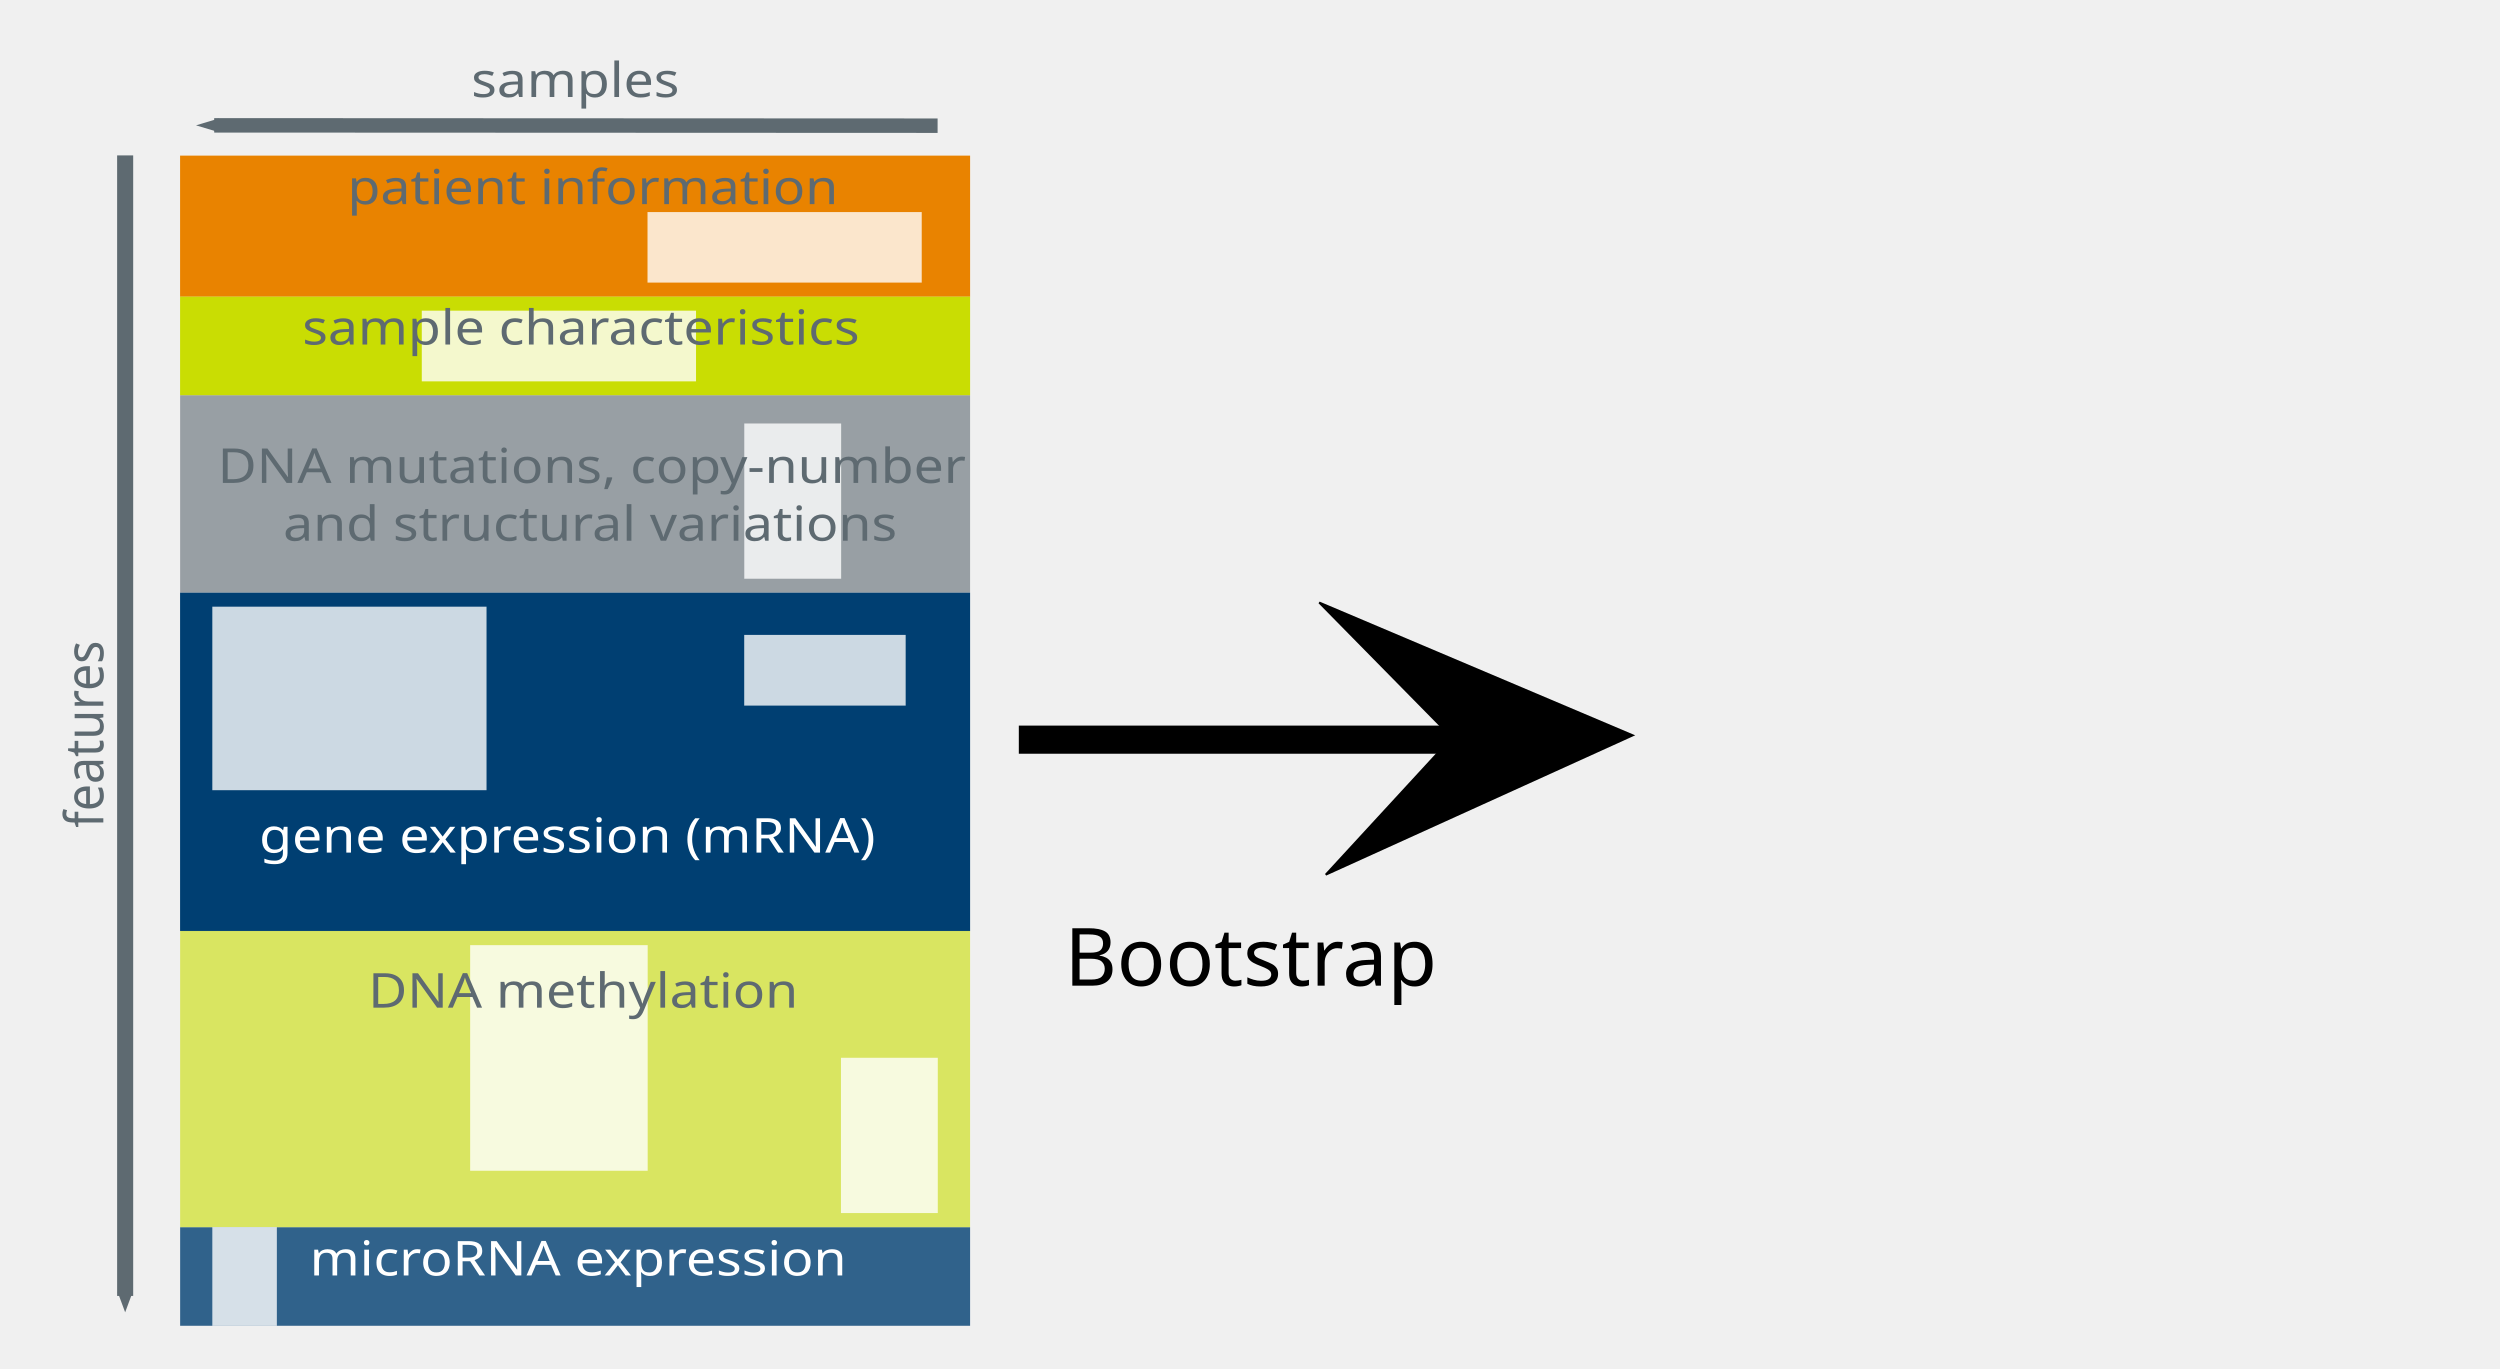
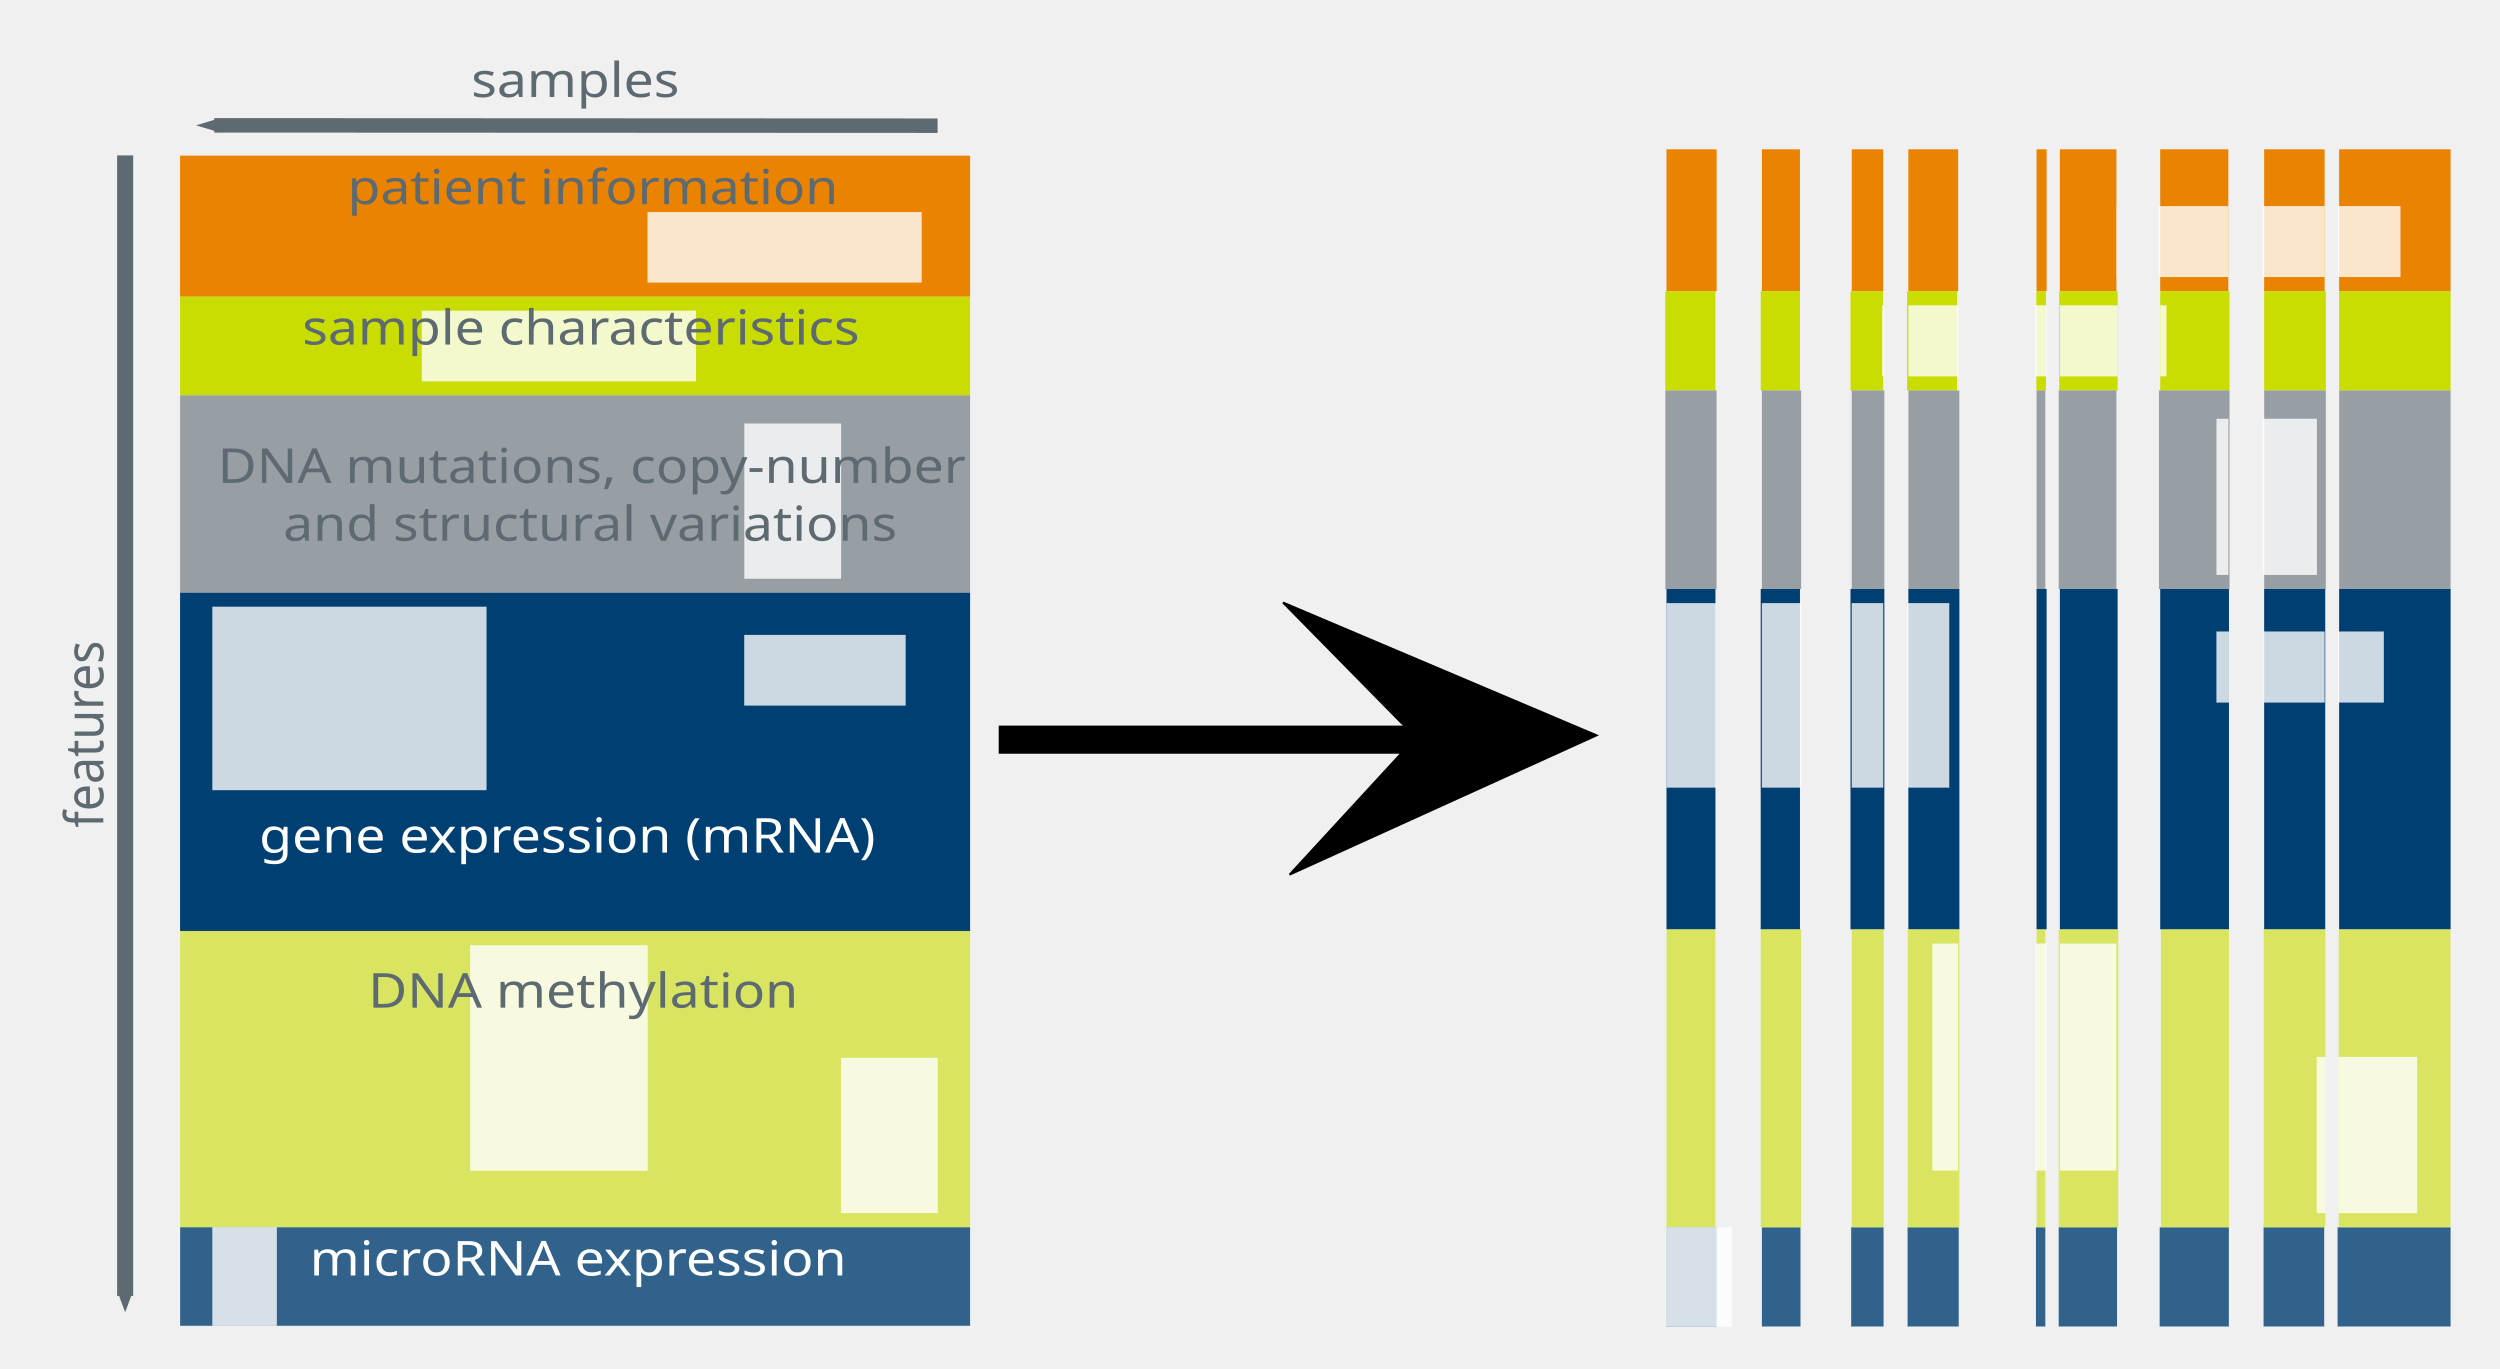
<svg xmlns="http://www.w3.org/2000/svg" width="1243.254" height="680.365" id="svg15195" version="1.1">
-   <defs id="defs15197">
-     <clipPath clipPathUnits="userSpaceOnUse" id="clipPath13931">
-       <g id="g13933" transform="matrix(0,-59.25754,51.19793,0,10151.516,43932.668)">
-         <rect transform="matrix(0,1,-1,0,0,0)" style="fill:#ac9d93;fill-opacity:1;stroke-width:4;stroke-miterlimit:4;stroke-dasharray:none" id="rect13935" width="11.248" height="292.894" x="105.606" y="-717.522" />
-         <rect transform="matrix(0,1,-1,0,0,0)" style="fill:#ac9d93;fill-opacity:1;stroke-width:4;stroke-miterlimit:4;stroke-dasharray:none" id="rect13937" width="5.955" height="292.894" x="147.31" y="-718.164" />
-         <rect transform="matrix(0,1,-1,0,0,0)" style="fill:#ac9d93;fill-opacity:1;stroke-width:4;stroke-miterlimit:4;stroke-dasharray:none" id="rect13939" width="19.188" height="292.894" x="165.956" y="-718.164" />
-         <rect transform="matrix(0,1,-1,0,0,0)" style="fill:#ac9d93;fill-opacity:1;stroke-width:4;stroke-miterlimit:4;stroke-dasharray:none" id="rect13941" width="12.572" height="292.894" x="126.621" y="-718.164" />
-         <rect transform="matrix(0,1,-1,0,0,0)" style="fill:#ac9d93;fill-opacity:1;stroke-width:4;stroke-miterlimit:4;stroke-dasharray:none" id="rect13943" width="10.587" height="292.894" x="205.31" y="-718.164" />
-         <rect transform="matrix(0,1,-1,0,0,0)" style="fill:#ac9d93;fill-opacity:1;stroke-width:4;stroke-miterlimit:4;stroke-dasharray:none" id="rect13945" width="8.602" height="292.894" x="233.139" y="-718.164" />
-         <rect transform="matrix(0,1,-1,0,0,0)" style="fill:#ac9d93;fill-opacity:1;stroke-width:4;stroke-miterlimit:4;stroke-dasharray:none" id="rect13947" width="3.308" height="292.894" x="257.077" y="-718.164" />
-         <rect transform="matrix(0,1,-1,0,0,0)" style="fill:#ac9d93;fill-opacity:1;stroke-width:4;stroke-miterlimit:4;stroke-dasharray:none" id="rect13949" width="15.88" height="292.894" x="274.073" y="-718.826" />
-         <rect transform="matrix(0,1,-1,0,0,0)" style="fill:#ac9d93;fill-opacity:1;stroke-width:4;stroke-miterlimit:4;stroke-dasharray:none" id="rect13951" width="3.308" height="292.894" x="187.642" y="-718.164" />
-         <rect transform="matrix(0,1,-1,0,0,0)" style="fill:#ac9d93;fill-opacity:1;stroke-width:4;stroke-miterlimit:4;stroke-dasharray:none" id="rect13953" width="250.108" height="25.05" x="40.432" y="-743.214" />
-         <rect transform="matrix(0,1,-1,0,0,0)" style="fill:#ac9d93;fill-opacity:1;stroke-width:4;stroke-miterlimit:4;stroke-dasharray:none" id="rect13955" width="11.248" height="292.894" x="81.884" y="-717.591" />
-       </g>
-     </clipPath>
-   </defs>
+   <defs id="defs15197" />
  <g id="layer1" transform="translate(470.9353,-118.314)">
-     <g style="fill-rule:evenodd" id="g11379" transform="matrix(0.03906408,0,0,0.03412258,-225.3215,142.9756)" clip-path="url(#clipPath13931)">
-       <path id="path10295" d="m 24910,1471 0,2069 -10427,0 0,-2069 10427,0 z m 0,0 0,0 z m -10427,2069 0,0 z" style="fill:#e98300;stroke:none;visibility:visible" />
-       <rect id="rect10299" height="2071" width="10429" y="1471" x="14482" style="fill:none;stroke:none;visibility:visible" />
-       <path id="path10308" d="m 24910,3539 0,1447 -10427,0 0,-1447 10427,0 z m 0,0 0,0 z m -10427,1447 0,0 z" style="fill:#c9dd03;stroke:none;visibility:visible" />
-       <rect id="rect10312" height="1448" width="10429" y="3539" x="14483" style="fill:none;stroke:none;visibility:visible" />
-       <path id="path10321" d="m 24910,4985 0,2895 -10427,0 0,-2895 10427,0 z m 0,0 0,0 z m -10427,2895 0,0 z" style="fill:#5e6a71;fill-opacity:0.6;stroke:#ffffff;stroke-opacity:0.6;visibility:visible" />
-       <rect id="rect10327" height="2897" width="10429" y="4985" x="14482" style="fill:none;stroke:none;visibility:visible" />
-       <path id="path10336" d="m 24910,7879 0,4961 -10427,0 0,-4961 10427,0 z m 0,0 0,0 z m -10427,4961 0,0 z" style="fill:#003f72;stroke:none;visibility:visible" />
-       <rect id="rect10340" height="4962" width="10428" y="7879" x="14483" style="fill:none;stroke:none;visibility:visible" />
-       <path id="path10349" d="m 24910,17181 0,1447 -10427,0 0,-1447 10427,0 z m 0,0 0,0 z m -10427,1447 0,0 z" style="fill:#003f72;fill-opacity:0.8;stroke:#ffffff;stroke-opacity:0.8;visibility:visible" />
-       <rect id="rect10355" height="1449" width="10428" y="17181" x="14483" style="fill:none;stroke:none;visibility:visible" />
-       <path id="path10364" d="m 24910,12839 0,4343 -10427,0 0,-4343 10427,0 z m 0,0 0,0 z m -10427,4343 0,0 z" style="fill:#c9dd03;fill-opacity:0.6;stroke:#ffffff;stroke-opacity:0.6;visibility:visible" />
-       <rect id="rect10370" height="4344" width="10428" y="12839" x="14483" style="fill:none;stroke:none;visibility:visible" />
-       <path id="path10379" d="m 13758,1468 0,16722" style="fill:none;stroke:#5e6a71;stroke-width:212;stroke-linejoin:round;visibility:visible" />
-       <path id="path10383" d="m 13758,18430 100,-300 -200,0 100,300 z" style="fill:#5e6a71;stroke:none;visibility:visible" />
-       <rect id="rect10390" height="15710" width="1103" y="2191" x="12637" style="fill:none;stroke:none;visibility:visible" />
-       <text y="2145" x="-24777" transform="matrix(0,-1,1,0,0,0)" id="text10396" style="font-size:706px;font-weight:400;fill:#5e6a71;stroke:none;visibility:visible;font-family:Arial embedded">
-         <tspan x="-11325 -11130 -10737 -10343 -10148 -9754 -9517 -9124" y="13470" id="tspan10398">features</tspan>
-       </text>
-       <path id="path10405" d="m 14933,1027 9548,5" style="fill:none;stroke:#5e6a71;stroke-width:212;stroke-linejoin:round;visibility:visible" />
-       <path id="path10409" d="m 14693,1027 300,100 0,-200 -300,100 z" style="fill:#5e6a71;stroke:none;visibility:visible" />
-       <rect id="rect10416" height="1103" width="9150" y="-221" x="15070" style="fill:none;stroke:none;visibility:visible" />
-       <text x="18" id="text10422" style="font-size:706px;font-weight:400;fill:#5e6a71;stroke:none;visibility:visible;font-family:Arial embedded">
-         <tspan x="18326 18682 19075 19664 20057 20214 20608" y="612" id="tspan10424">samples</tspan>
-       </text>
-       <path id="path10431" d="m 24271,2299 0,1033 -3618,0 0,-1033 3618,0 z m 0,0 0,0 z m -3618,1033 0,0 z" style="fill:#ffffff;fill-opacity:0.8;stroke:#ffffff;stroke-opacity:0.8;visibility:visible" />
-       <rect id="rect10437" height="1034" width="3619" y="2299" x="20653" style="fill:none;stroke:none;visibility:visible" />
-       <rect id="rect10439" height="3618" width="1033" y="2299" x="24271" style="fill:none;stroke:none;visibility:visible" />
-       <path id="path10446" d="m 21292,3745 0,1035 -3618,0 0,-1035 3618,0 z m 0,0 0,0 z m -3618,1035 0,0 z" style="fill:#ffffff;fill-opacity:0.8;stroke:#ffffff;stroke-opacity:0.8;visibility:visible" />
-       <rect id="rect10452" height="1036" width="3619" y="3745" x="17674" style="fill:none;stroke:none;visibility:visible" />
-       <rect id="rect10454" height="3618" width="1035" y="3745" x="21292" style="fill:none;stroke:none;visibility:visible" />
-       <path id="path10461" d="m 23207,5399 0,2275 -1277,0 0,-2275 1277,0 z m 0,0 0,0 z m -1277,2275 0,0 z" style="fill:#ffffff;fill-opacity:0.8;stroke:#ffffff;stroke-opacity:0.8;visibility:visible" />
-       <rect id="rect10467" height="2277" width="1279" y="5398" x="21929" style="fill:none;stroke:none;visibility:visible" />
-       <rect id="rect10469" height="1277" width="2275" y="5399" x="23207" style="fill:none;stroke:none;visibility:visible" />
-       <path id="path10476" d="m 18527,8085 0,2689 -3618,0 0,-2689 3618,0 z m 0,0 0,0 z m -3618,2689 0,0 z" style="fill:#ffffff;fill-opacity:0.8;stroke:#ffffff;stroke-opacity:0.8;visibility:visible" />
-       <rect id="rect10482" height="2691" width="3620" y="8084" x="14908" style="fill:none;stroke:none;visibility:visible" />
-       <rect id="rect10484" height="3618" width="2689" y="8085" x="18527" style="fill:none;stroke:none;visibility:visible" />
-       <path id="path10491" d="m 20654,13047 0,3307 -2342,0 0,-3307 2342,0 z m 0,0 0,0 z m -2342,3307 0,0 z" style="fill:#ffffff;fill-opacity:0.8;stroke:#ffffff;stroke-opacity:0.8;visibility:visible" />
-       <rect id="rect10497" height="3308" width="2344" y="13047" x="18311" style="fill:none;stroke:none;visibility:visible" />
-       <rect id="rect10499" height="2342" width="3307" y="13047" x="20654" style="fill:none;stroke:none;visibility:visible" />
-       <path id="path10506" d="m 15760,17181 0,1447 -851,0 0,-1447 851,0 z m 0,0 0,0 z m -851,1447 0,0 z" style="fill:#ffffff;fill-opacity:0.8;stroke:#ffffff;stroke-opacity:0.8;visibility:visible" />
-       <rect id="rect10512" height="1448" width="852" y="17181" x="14909" style="fill:none;stroke:none;visibility:visible" />
-       <rect id="rect10514" height="851" width="1447" y="17181" x="15760" style="fill:none;stroke:none;visibility:visible" />
-       <rect id="rect10521" height="1103" width="10427" y="1349" x="14484" style="fill:none;stroke:none;visibility:visible" />
-       <text x="18" id="text10527" style="font-size:706px;font-weight:400;fill:#5e6a71;stroke:none;visibility:visible;font-family:Arial embedded">
-         <tspan x="16693 17087 17480 17675 17832 18225 18619 18814 19203 19360 19754 19948 20342 20579 21168 21561 21756 21913 22306" y="2182" id="tspan10529">patient information</tspan>
-       </text>
-       <rect id="rect10536" height="1103" width="10427" y="3408" x="14484" style="fill:none;stroke:none;visibility:visible" />
-       <text x="18" id="text10542" style="font-size:706px;font-weight:400;fill:#5e6a71;stroke:none;visibility:visible;font-family:Arial embedded">
-         <tspan x="16096 16452 16845 17434 17827 17984 18378 18767 19123 19517 19910 20147 20541 20897 21091 21485 21722 21879 22234 22429 22586 22941" y="4241" id="tspan10544">sample characteristics</tspan>
-       </text>
-       <rect id="rect10551" height="1103" width="10427" y="17057" x="14484" style="fill:none;stroke:none;visibility:visible" />
-       <text x="18" id="text10557" style="font-size:706px;font-weight:400;fill:#ffffff;stroke:none;visibility:visible;font-family:Arial embedded">
-         <tspan x="16194 16782 16939 17295 17532 17925 18438 18950 19382 19771 20165 20520 20914 21151 21545 21901 22256 22413 22806" y="17890" id="tspan10559">microRNA expression</tspan>
-       </text>
-       <rect id="rect10566" height="1103" width="10427" y="10857" x="14484" style="fill:none;stroke:none;visibility:visible" />
-       <text x="18" id="text10572" style="font-size:706px;font-weight:400;fill:#ffffff;stroke:none;visibility:visible;font-family:Arial embedded">
-         <tspan x="15527 15921 16314 16708 17102 17491 17885 18241 18634 18871 19265 19621 19976 20133 20527 20920 21310 21547 22135 22647 23160 23630" y="11690" id="tspan10574">gene expression (mRNA)</tspan>
-       </text>
-       <rect id="rect10581" height="1103" width="10427" y="13130" x="14484" style="fill:none;stroke:none;visibility:visible" />
-       <text x="18" id="text10587" style="font-size:706px;font-weight:400;fill:#5e6a71;stroke:none;visibility:visible;font-family:Arial embedded">
-         <tspan x="16966 17478 17990 18422 18812 19400 19794 19989 20382 20738 20895 21288 21483 21640 22033" y="13963" id="tspan10589">DNA methylation</tspan>
-       </text>
-       <rect id="rect10596" height="1950" width="10427" y="5437" x="14484" style="fill:none;stroke:none;visibility:visible" />
-       <text x="18" id="text10602" style="font-size:706px;font-weight:400;fill:#5e6a71;stroke:none;visibility:visible;font-family:Arial embedded">
-         <tspan x="14979 15491 16003 16435 16630 17218 17612 17807 18201 18395 18552 18946 19339 19695 19890 20084 20440 20834 21227 21583 21820 22214 22607 23196 23590 23983 24220" y="6270" id="tspan10604">DNA mutations, copy-number</tspan>
-       </text>
-       <text x="18" id="text10606" style="font-size:706px;font-weight:400;fill:#5e6a71;stroke:none;visibility:visible;font-family:Arial embedded">
-         <tspan x="15843 16237 16630 17024 17414 17769 17964 18201 18595 18950 19145 19539 19776 20169 20326 20521 20876 21270 21507 21664 22058 22252 22409 22803 23196" y="7117" id="tspan10608">and structural variations</tspan>
-       </text>
-       <path id="path10615" d="m 24483,14699 0,2275 -1277,0 0,-2275 1277,0 z m 0,0 0,0 z m -1277,2275 0,0 z" style="fill:#ffffff;fill-opacity:0.8;stroke:#ffffff;stroke-opacity:0.8;visibility:visible" />
-       <rect id="rect10621" height="2276" width="1278" y="14699" x="23206" style="fill:none;stroke:none;visibility:visible" />
-       <path id="path10630" d="m 24059,8499 0,1035 -2130,0 0,-1035 2130,0 z m 0,0 0,0 z m -2130,1035 0,0 z" style="fill:#ffffff;fill-opacity:0.8;stroke:#ffffff;stroke-opacity:0.8;visibility:visible" />
-       <rect id="rect10636" height="1037" width="2131" y="8499" x="21929" style="fill:none;stroke:none;visibility:visible" />
-       <rect id="rect10638" height="2130" width="1035" y="8499" x="24059" style="fill:none;stroke:none;visibility:visible" />
-     </g>
+     <path style="fill:#e98300;fill-rule:evenodd;stroke:none;visibility:visible" d="M 828.75 74.25 L 828.75 144.844 L 853.688 144.844 L 853.688 74.25 L 828.75 74.25 z M 876.188 74.25 L 876.188 144.844 L 895.125 144.844 L 895.125 74.25 L 876.188 74.25 z M 920.875 74.25 L 920.875 144.844 L 936.5 144.844 L 936.5 74.25 L 920.875 74.25 z M 949.031 74.25 L 949.031 144.844 L 973.781 144.844 L 973.781 74.25 L 949.031 74.25 z M 1012.781 74.25 L 1012.781 144.844 L 1017.781 144.844 L 1017.781 74.25 L 1012.781 74.25 z M 1024.375 74.25 L 1024.375 144.844 L 1052.5 144.844 L 1052.5 74.25 L 1024.375 74.25 z M 1074.281 74.25 L 1074.281 144.844 L 1108.156 144.844 L 1108.156 74.25 L 1074.281 74.25 z M 1125.969 74.25 L 1125.969 144.844 L 1156.031 144.844 L 1156.031 74.25 L 1125.969 74.25 z M 1163.25 74.25 L 1163.25 144.844 L 1218.688 144.844 L 1218.688 74.25 L 1163.25 74.25 z " transform="translate(-470.9353,118.314)" id="path10295" />
+     <rect style="fill:none;stroke:none;visibility:visible" x="340.405" y="192.56" width="407.399" height="70.668" id="rect10299" />
+     <path style="fill:#c9dd03;fill-rule:evenodd;stroke:none;visibility:visible" d="M 828.156 144.812 L 828.156 194.188 L 853.094 194.188 L 853.094 144.812 L 828.156 144.812 z M 875.594 144.812 L 875.594 194.188 L 895.125 194.188 L 895.125 144.812 L 875.594 144.812 z M 920.25 144.812 L 920.25 194.188 L 936.5 194.188 L 936.5 144.812 L 920.25 144.812 z M 948.406 144.812 L 948.406 194.188 L 973.25 194.188 L 973.25 144.812 L 948.406 144.812 z M 1012.688 144.812 L 1012.688 194.188 L 1017.469 194.188 L 1017.469 144.812 L 1012.688 144.812 z M 1024.062 144.812 L 1024.062 194.188 L 1053.094 194.188 L 1053.094 144.812 L 1024.062 144.812 z M 1074.281 144.812 L 1074.281 194.188 L 1108.75 194.188 L 1108.75 144.812 L 1074.281 144.812 z M 1125.969 144.812 L 1125.969 194.188 L 1156.656 194.188 L 1156.656 144.812 L 1125.969 144.812 z M 1163.25 144.812 L 1163.25 194.188 L 1218.688 194.188 L 1218.688 144.812 L 1163.25 144.812 z " transform="translate(-470.9353,118.314)" id="path10308" />
+     <rect style="fill:none;stroke:none;visibility:visible" x="340.444" y="263.126" width="407.399" height="49.409" id="rect10312" />
+     <path style="fill:#5e6a71;fill-opacity:0.6;fill-rule:evenodd;stroke:#ffffff;stroke-width:0.037;stroke-opacity:0.6;visibility:visible" d="M 828.156 194.156 L 828.156 292.938 L 853.688 292.938 L 853.688 194.156 L 828.156 194.156 z M 876.188 194.156 L 876.188 292.938 L 895.719 292.938 L 895.719 194.156 L 876.188 194.156 z M 920.875 194.156 L 920.875 292.938 L 937.094 292.938 L 937.094 194.156 L 920.875 194.156 z M 949.031 194.156 L 949.031 292.938 L 974.406 292.938 L 974.406 194.156 L 949.031 194.156 z M 1012.781 194.156 L 1012.781 292.938 L 1017.156 292.938 L 1017.156 194.156 L 1012.781 194.156 z M 1023.781 194.156 L 1023.781 292.938 L 1052.5 292.938 L 1052.5 194.156 L 1023.781 194.156 z M 1073.656 194.156 L 1073.656 292.938 L 1108.75 292.938 L 1108.75 194.156 L 1073.656 194.156 z M 1125.969 194.156 L 1125.969 292.938 L 1156.656 292.938 L 1156.656 194.156 L 1125.969 194.156 z M 1163.25 194.156 L 1163.25 292.938 L 1218.688 292.938 L 1218.688 194.156 L 1163.25 194.156 z " transform="translate(-470.9353,118.314)" id="path10321" />
+     <rect style="fill:none;stroke:none;visibility:visible" x="340.405" y="312.467" width="407.399" height="98.853" id="rect10327" />
+     <path style="fill:#003f72;fill-rule:evenodd;stroke:none;visibility:visible" d="M 828.75 292.906 L 828.75 462.188 L 853.094 462.188 L 853.094 292.906 L 828.75 292.906 z M 875.594 292.906 L 875.594 462.188 L 895.125 462.188 L 895.125 292.906 L 875.594 292.906 z M 920.25 292.906 L 920.25 462.188 L 937.094 462.188 L 937.094 292.906 L 920.25 292.906 z M 949.031 292.906 L 949.031 462.188 L 974.406 462.188 L 974.406 292.906 L 949.031 292.906 z M 1012.781 292.906 L 1012.781 462.188 L 1017.781 462.188 L 1017.781 292.906 L 1012.781 292.906 z M 1024.375 292.906 L 1024.375 462.188 L 1053.094 462.188 L 1053.094 292.906 L 1024.375 292.906 z M 1074.281 292.906 L 1074.281 462.188 L 1108.469 462.188 L 1108.469 292.906 L 1074.281 292.906 z M 1125.969 292.906 L 1125.969 462.188 L 1156.344 462.188 L 1156.344 292.906 L 1125.969 292.906 z M 1163.25 292.906 L 1163.25 462.188 L 1218.688 462.188 L 1218.688 292.906 L 1163.25 292.906 z " transform="translate(-470.9353,118.314)" id="path10336" />
+     <rect style="fill:none;stroke:none;visibility:visible" x="340.444" y="411.218" width="407.36" height="169.316" id="rect10340" />
+     <path style="fill:#003f72;fill-opacity:0.8;fill-rule:evenodd;stroke:#ffffff;stroke-width:0.037;stroke-opacity:0.8;visibility:visible" d="M 828.438 610.312 L 828.438 659.688 L 853.688 659.688 L 853.688 610.312 L 828.438 610.312 z M 876.188 610.312 L 876.188 659.688 L 895.406 659.688 L 895.406 610.312 L 876.188 610.312 z M 920.562 610.312 L 920.562 659.688 L 936.719 659.688 L 936.719 610.312 L 920.562 610.312 z M 948.625 610.312 L 948.625 659.688 L 974.094 659.688 L 974.094 610.312 L 948.625 610.312 z M 1012.469 610.312 L 1012.469 659.688 L 1017.156 659.688 L 1017.156 610.312 L 1012.469 610.312 z M 1023.781 610.312 L 1023.781 659.688 L 1052.812 659.688 L 1052.812 610.312 L 1023.781 610.312 z M 1074 610.312 L 1074 659.688 L 1108.438 659.688 L 1108.438 610.312 L 1074 610.312 z M 1125.656 610.312 L 1125.656 659.688 L 1155.844 659.688 L 1155.844 610.312 L 1125.656 610.312 z M 1162.469 610.312 L 1162.469 659.688 L 1218.688 659.688 L 1218.688 610.312 L 1162.469 610.312 z " transform="translate(-470.9353,118.314)" id="path10349" />
+     <rect style="fill:none;stroke:none;visibility:visible" x="340.444" y="728.626" width="407.36" height="49.444" id="rect10355" />
+     <path style="fill:#c9dd03;fill-opacity:0.6;fill-rule:evenodd;stroke:#ffffff;stroke-width:0.037;stroke-opacity:0.6;visibility:visible" d="M 828.75 462.156 L 828.75 610.344 L 853.094 610.344 L 853.094 462.156 L 828.75 462.156 z M 875.594 462.156 L 875.594 610.344 L 895.719 610.344 L 895.719 462.156 L 875.594 462.156 z M 920.875 462.156 L 920.875 610.344 L 936.781 610.344 L 936.781 462.156 L 920.875 462.156 z M 948.719 462.156 L 948.719 610.344 L 974.406 610.344 L 974.406 462.156 L 948.719 462.156 z M 1012.781 462.156 L 1012.781 610.344 L 1017.156 610.344 L 1017.156 462.156 L 1012.781 462.156 z M 1023.781 462.156 L 1023.781 610.344 L 1053.438 610.344 L 1053.438 462.156 L 1023.781 462.156 z M 1074.625 462.156 L 1074.625 610.344 L 1108.469 610.344 L 1108.469 462.156 L 1074.625 462.156 z M 1125.688 462.156 L 1125.688 610.344 L 1156.438 610.344 L 1156.438 462.156 L 1125.688 462.156 z M 1163.062 462.156 L 1163.062 610.344 L 1218.688 610.344 L 1218.688 462.156 L 1163.062 462.156 z " transform="translate(-470.9353,118.314)" id="path10364" />
+     <rect style="fill:none;stroke:none;visibility:visible" x="340.444" y="580.466" width="407.36" height="148.228" id="rect10370" />
+     <rect style="fill:none;stroke:none;visibility:visible" x="268.331" y="217.128" width="43.088" height="536.066" id="rect10390" />
+     <path style="fill:#ffffff;fill-opacity:0.8;fill-rule:evenodd;stroke:#ffffff;stroke-width:0.037;stroke-opacity:0.8;visibility:visible" d="M 1052.406 102.5 L 1052.406 137.75 L 1052.5 137.75 L 1052.5 102.5 L 1052.406 102.5 z M 1073.656 102.5 L 1073.656 137.75 L 1108.156 137.75 L 1108.156 102.5 L 1073.656 102.5 z M 1125.344 102.5 L 1125.344 137.75 L 1156.031 137.75 L 1156.031 102.5 L 1125.344 102.5 z M 1162.656 102.5 L 1162.656 137.75 L 1193.75 137.75 L 1193.75 102.5 L 1162.656 102.5 z " transform="translate(-470.9353,118.314)" id="path10431" />
+     <rect style="fill:none;stroke:none;visibility:visible" x="581.469" y="220.814" width="141.373" height="35.283" id="rect10437" />
+     <rect style="fill:none;stroke:none;visibility:visible" x="722.803" y="220.814" width="40.353" height="123.456" id="rect10439" />
+     <path style="fill:#ffffff;fill-opacity:0.8;fill-rule:evenodd;stroke:#ffffff;stroke-width:0.037;stroke-opacity:0.8;visibility:visible" d="M 936.031 151.844 L 936.031 187.156 L 937.094 187.156 L 937.094 151.844 L 936.031 151.844 z M 949.031 151.844 L 949.031 187.156 L 973.781 187.156 L 973.781 151.844 L 949.031 151.844 z M 1012.156 151.844 L 1012.156 187.156 L 1017.781 187.156 L 1017.781 151.844 L 1012.156 151.844 z M 1024.375 151.844 L 1024.375 187.156 L 1053.094 187.156 L 1053.094 151.844 L 1024.375 151.844 z M 1074.281 151.844 L 1074.281 187.156 L 1077.375 187.156 L 1077.375 151.844 L 1074.281 151.844 z " transform="translate(-470.9353,118.314)" id="path10446" />
+     <rect style="fill:none;stroke:none;visibility:visible" x="465.097" y="270.155" width="141.373" height="35.351" id="rect10452" />
+     <rect style="fill:none;stroke:none;visibility:visible" x="606.431" y="270.155" width="40.431" height="123.456" id="rect10454" />
+     <path style="fill:#ffffff;fill-opacity:0.8;fill-rule:evenodd;stroke:#ffffff;stroke-width:0.037;stroke-opacity:0.8;visibility:visible" d="M 1102.281 208.281 L 1102.281 285.906 L 1108.156 285.906 L 1108.156 208.281 L 1102.281 208.281 z M 1125.344 208.281 L 1125.344 285.906 L 1152.188 285.906 L 1152.188 208.281 L 1125.344 208.281 z " transform="translate(-470.9353,118.314)" id="path10461" />
+     <rect style="fill:none;stroke:none;visibility:visible" x="631.315" y="326.56" width="49.963" height="77.697" id="rect10467" />
+     <rect style="fill:none;stroke:none;visibility:visible" x="681.239" y="326.594" width="88.871" height="43.575" id="rect10469" />
+     <path style="fill:#ffffff;fill-opacity:0.8;fill-rule:evenodd;stroke:#ffffff;stroke-width:0.037;stroke-opacity:0.8;visibility:visible" d="m 357.815,418.251 0,91.75 24.625,0 0,-91.75 -24.625,0 z m 47.438,0 0,91.75 19.531,0 0,-91.75 -19.531,0 z m 44.688,0 0,91.75 15.625,0 0,-91.75 -15.625,0 z m 27.531,0 0,91.75 20.938,0 0,-91.75 -20.938,0 z" id="path10476" />
+     <rect style="fill:none;stroke:none;visibility:visible" x="357.046" y="418.213" width="141.412" height="91.824" id="rect10482" />
+     <rect style="fill:none;stroke:none;visibility:visible" x="498.419" y="418.247" width="105.043" height="123.456" id="rect10484" />
+     <path style="fill:#ffffff;fill-opacity:0.8;fill-rule:evenodd;stroke:#ffffff;stroke-width:0.037;stroke-opacity:0.8;visibility:visible" d="M 960.969 469.25 L 960.969 582.094 L 973.781 582.094 L 973.781 469.25 L 960.969 469.25 z M 1012.156 469.25 L 1012.156 582.094 L 1017.781 582.094 L 1017.781 469.25 L 1012.156 469.25 z M 1024.375 469.25 L 1024.375 582.094 L 1052.438 582.094 L 1052.438 469.25 L 1024.375 469.25 z " transform="translate(-470.9353,118.314)" id="path10491" />
+     <rect style="fill:none;stroke:none;visibility:visible" x="489.981" y="587.563" width="91.566" height="112.877" id="rect10497" />
+     <rect style="fill:none;stroke:none;visibility:visible" x="581.508" y="587.563" width="129.185" height="79.915" id="rect10499" />
+     <path style="fill:#ffffff;fill-opacity:0.8;fill-rule:evenodd;stroke:#ffffff;stroke-width:0.037;stroke-opacity:0.8;visibility:visible" d="M 828.156 610.312 L 828.156 659.688 L 861.25 659.688 L 861.25 610.312 L 828.156 610.312 z " transform="translate(-470.9353,118.314)" id="path10506" />
+     <rect style="fill:none;stroke:none;visibility:visible" x="357.085" y="728.626" width="33.283" height="49.409" id="rect10512" />
+     <rect style="fill:none;stroke:none;visibility:visible" x="390.328" y="728.626" width="56.526" height="29.038" id="rect10514" />
+     <rect style="fill:none;stroke:none;visibility:visible" x="340.483" y="188.397" width="407.321" height="37.637" id="rect10521" />
+     <rect style="fill:none;stroke:none;visibility:visible" x="340.483" y="258.656" width="407.321" height="37.637" id="rect10536" />
+     <rect style="fill:none;stroke:none;visibility:visible" x="340.483" y="724.395" width="407.321" height="37.637" id="rect10551" />
+     <rect style="fill:none;stroke:none;visibility:visible" x="340.483" y="512.835" width="407.321" height="37.637" id="rect10566" />
+     <rect style="fill:none;stroke:none;visibility:visible" x="340.483" y="590.395" width="407.321" height="37.637" id="rect10581" />
+     <rect style="fill:none;stroke:none;visibility:visible" x="340.483" y="327.89" width="407.321" height="66.539" id="rect10596" />
+     <path style="fill:#ffffff;fill-opacity:0.8;fill-rule:evenodd;stroke:#ffffff;stroke-width:0.037;stroke-opacity:0.8;visibility:visible" d="M 1152.125 525.625 L 1152.125 603.25 L 1156.438 603.25 L 1156.438 525.625 L 1152.125 525.625 z M 1163.062 525.625 L 1163.062 603.25 L 1202.031 603.25 L 1202.031 525.625 L 1163.062 525.625 z " transform="translate(-470.9353,118.314)" id="path10615" />
+     <rect style="fill:none;stroke:none;visibility:visible" x="681.2" y="643.934" width="49.924" height="77.663" id="rect10621" />
+     <path style="fill:#ffffff;fill-opacity:0.8;fill-rule:evenodd;stroke:#ffffff;stroke-width:0.037;stroke-opacity:0.8;visibility:visible" d="M 1102.25 314.062 L 1102.25 349.375 L 1108.469 349.375 L 1108.469 314.062 L 1102.25 314.062 z M 1125.688 314.062 L 1125.688 349.375 L 1156.031 349.375 L 1156.031 314.062 L 1125.688 314.062 z M 1162.656 314.062 L 1162.656 349.375 L 1185.469 349.375 L 1185.469 314.062 L 1162.656 314.062 z " transform="translate(-470.9353,118.314)" id="path10630" />
+     <rect style="fill:none;stroke:none;visibility:visible" x="631.315" y="432.374" width="83.246" height="35.385" id="rect10636" />
+     <rect style="fill:none;stroke:none;visibility:visible" x="714.521" y="432.374" width="40.431" height="72.681" id="rect10638" />
    <g style="fill-rule:evenodd" id="g11379-7" transform="matrix(0.03767905,0,0,0.03391874,-927.0855,145.81)">
      <path id="path10295-6" d="m 24910,1471 0,2069 -10427,0 0,-2069 10427,0 z m 0,0 0,0 z m -10427,2069 0,0 z" style="fill:#e98300;stroke:none;visibility:visible" />
      <rect id="rect10299-8" height="2071" width="10429" y="1471" x="14482" style="fill:none;stroke:none;visibility:visible" />
      <path id="path10308-9" d="m 24910,3539 0,1447 -10427,0 0,-1447 10427,0 z m 0,0 0,0 z m -10427,1447 0,0 z" style="fill:#c9dd03;stroke:none;visibility:visible" />
      <rect id="rect10312-3" height="1448" width="10429" y="3539" x="14483" style="fill:none;stroke:none;visibility:visible" />
      <path id="path10321-7" d="m 24910,4985 0,2895 -10427,0 0,-2895 10427,0 z m 0,0 0,0 z m -10427,2895 0,0 z" style="fill:#5e6a71;fill-opacity:0.6;stroke:#ffffff;stroke-opacity:0.6;visibility:visible" />
      <rect id="rect10327-6" height="2897" width="10429" y="4985" x="14482" style="fill:none;stroke:none;visibility:visible" />
      <path id="path10336-9" d="m 24910,7879 0,4961 -10427,0 0,-4961 10427,0 z m 0,0 0,0 z m -10427,4961 0,0 z" style="fill:#003f72;stroke:none;visibility:visible" />
      <rect id="rect10340-3" height="4962" width="10428" y="7879" x="14483" style="fill:none;stroke:none;visibility:visible" />
      <path id="path10349-2" d="m 24910,17181 0,1447 -10427,0 0,-1447 10427,0 z m 0,0 0,0 z m -10427,1447 0,0 z" style="fill:#003f72;fill-opacity:0.8;stroke:#ffffff;stroke-opacity:0.8;visibility:visible" />
      <rect id="rect10355-8" height="1449" width="10428" y="17181" x="14483" style="fill:none;stroke:none;visibility:visible" />
      <path id="path10364-0" d="m 24910,12839 0,4343 -10427,0 0,-4343 10427,0 z m 0,0 0,0 z m -10427,4343 0,0 z" style="fill:#c9dd03;fill-opacity:0.6;stroke:#ffffff;stroke-opacity:0.6;visibility:visible" />
      <rect id="rect10370-4" height="4344" width="10428" y="12839" x="14483" style="fill:none;stroke:none;visibility:visible" />
      <path id="path10379-8" d="m 13758,1468 0,16722" style="fill:none;stroke:#5e6a71;stroke-width:212;stroke-linejoin:round;visibility:visible" />
      <path id="path10383-9" d="m 13758,18430 100,-300 -200,0 100,300 z" style="fill:#5e6a71;stroke:none;visibility:visible" />
      <rect id="rect10390-4" height="15710" width="1103" y="2191" x="12637" style="fill:none;stroke:none;visibility:visible" />
      <text y="2145" x="-24777" transform="matrix(0,-1,1,0,0,0)" id="text10396-2" style="font-size:706px;font-weight:400;fill:#5e6a71;stroke:none;visibility:visible;font-family:Arial embedded">
        <tspan x="-11325 -11130 -10737 -10343 -10148 -9754 -9517 -9124" y="13470" id="tspan10398-9">features</tspan>
      </text>
      <path id="path10405-5" d="m 14933,1027 9548,5" style="fill:none;stroke:#5e6a71;stroke-width:212;stroke-linejoin:round;visibility:visible" />
      <path id="path10409-0" d="m 14693,1027 300,100 0,-200 -300,100 z" style="fill:#5e6a71;stroke:none;visibility:visible" />
      <rect id="rect10416-4" height="1103" width="9150" y="-221" x="15070" style="fill:none;stroke:none;visibility:visible" />
      <text x="18" id="text10422-8" style="font-size:706px;font-weight:400;fill:#5e6a71;stroke:none;visibility:visible;font-family:Arial embedded">
        <tspan x="18326 18682 19075 19664 20057 20214 20608" y="612" id="tspan10424-0">samples</tspan>
      </text>
      <path id="path10431-2" d="m 24271,2299 0,1033 -3618,0 0,-1033 3618,0 z m 0,0 0,0 z m -3618,1033 0,0 z" style="fill:#ffffff;fill-opacity:0.8;stroke:#ffffff;stroke-opacity:0.8;visibility:visible" />
      <rect id="rect10437-4" height="1034" width="3619" y="2299" x="20653" style="fill:none;stroke:none;visibility:visible" />
      <rect id="rect10439-9" height="3618" width="1033" y="2299" x="24271" style="fill:none;stroke:none;visibility:visible" />
      <path id="path10446-4" d="m 21292,3745 0,1035 -3618,0 0,-1035 3618,0 z m 0,0 0,0 z m -3618,1035 0,0 z" style="fill:#ffffff;fill-opacity:0.8;stroke:#ffffff;stroke-opacity:0.8;visibility:visible" />
      <rect id="rect10452-2" height="1036" width="3619" y="3745" x="17674" style="fill:none;stroke:none;visibility:visible" />
      <rect id="rect10454-6" height="3618" width="1035" y="3745" x="21292" style="fill:none;stroke:none;visibility:visible" />
      <path id="path10461-3" d="m 23207,5399 0,2275 -1277,0 0,-2275 1277,0 z m 0,0 0,0 z m -1277,2275 0,0 z" style="fill:#ffffff;fill-opacity:0.8;stroke:#ffffff;stroke-opacity:0.8;visibility:visible" />
      <rect id="rect10467-4" height="2277" width="1279" y="5398" x="21929" style="fill:none;stroke:none;visibility:visible" />
      <rect id="rect10469-5" height="1277" width="2275" y="5399" x="23207" style="fill:none;stroke:none;visibility:visible" />
      <path id="path10476-1" d="m 18527,8085 0,2689 -3618,0 0,-2689 3618,0 z m 0,0 0,0 z m -3618,2689 0,0 z" style="fill:#ffffff;fill-opacity:0.8;stroke:#ffffff;stroke-opacity:0.8;visibility:visible" />
      <rect id="rect10482-2" height="2691" width="3620" y="8084" x="14908" style="fill:none;stroke:none;visibility:visible" />
      <rect id="rect10484-6" height="3618" width="2689" y="8085" x="18527" style="fill:none;stroke:none;visibility:visible" />
      <path id="path10491-4" d="m 20654,13047 0,3307 -2342,0 0,-3307 2342,0 z m 0,0 0,0 z m -2342,3307 0,0 z" style="fill:#ffffff;fill-opacity:0.8;stroke:#ffffff;stroke-opacity:0.8;visibility:visible" />
      <rect id="rect10497-1" height="3308" width="2344" y="13047" x="18311" style="fill:none;stroke:none;visibility:visible" />
      <rect id="rect10499-3" height="2342" width="3307" y="13047" x="20654" style="fill:none;stroke:none;visibility:visible" />
      <path id="path10506-6" d="m 15760,17181 0,1447 -851,0 0,-1447 851,0 z m 0,0 0,0 z m -851,1447 0,0 z" style="fill:#ffffff;fill-opacity:0.8;stroke:#ffffff;stroke-opacity:0.8;visibility:visible" />
      <rect id="rect10512-4" height="1448" width="852" y="17181" x="14909" style="fill:none;stroke:none;visibility:visible" />
      <rect id="rect10514-7" height="851" width="1447" y="17181" x="15760" style="fill:none;stroke:none;visibility:visible" />
      <rect id="rect10521-6" height="1103" width="10427" y="1349" x="14484" style="fill:none;stroke:none;visibility:visible" />
      <text x="18" id="text10527-7" style="font-size:706px;font-weight:400;fill:#5e6a71;stroke:none;visibility:visible;font-family:Arial embedded">
        <tspan x="16693 17087 17480 17675 17832 18225 18619 18814 19203 19360 19754 19948 20342 20579 21168 21561 21756 21913 22306" y="2182" id="tspan10529-2">patient information</tspan>
      </text>
      <rect id="rect10536-4" height="1103" width="10427" y="3408" x="14484" style="fill:none;stroke:none;visibility:visible" />
      <text x="18" id="text10542-6" style="font-size:706px;font-weight:400;fill:#5e6a71;stroke:none;visibility:visible;font-family:Arial embedded">
        <tspan x="16096 16452 16845 17434 17827 17984 18378 18767 19123 19517 19910 20147 20541 20897 21091 21485 21722 21879 22234 22429 22586 22941" y="4241" id="tspan10544-8">sample characteristics</tspan>
      </text>
      <rect id="rect10551-9" height="1103" width="10427" y="17057" x="14484" style="fill:none;stroke:none;visibility:visible" />
      <text x="18" id="text10557-7" style="font-size:706px;font-weight:400;fill:#ffffff;stroke:none;visibility:visible;font-family:Arial embedded">
        <tspan x="16194 16782 16939 17295 17532 17925 18438 18950 19382 19771 20165 20520 20914 21151 21545 21901 22256 22413 22806" y="17890" id="tspan10559-5">microRNA expression</tspan>
      </text>
      <rect id="rect10566-1" height="1103" width="10427" y="10857" x="14484" style="fill:none;stroke:none;visibility:visible" />
      <text x="18" id="text10572-4" style="font-size:706px;font-weight:400;fill:#ffffff;stroke:none;visibility:visible;font-family:Arial embedded">
        <tspan x="15527 15921 16314 16708 17102 17491 17885 18241 18634 18871 19265 19621 19976 20133 20527 20920 21310 21547 22135 22647 23160 23630" y="11690" id="tspan10574-3">gene expression (mRNA)</tspan>
      </text>
      <rect id="rect10581-1" height="1103" width="10427" y="13130" x="14484" style="fill:none;stroke:none;visibility:visible" />
      <text x="18" id="text10587-6" style="font-size:706px;font-weight:400;fill:#5e6a71;stroke:none;visibility:visible;font-family:Arial embedded">
        <tspan x="16966 17478 17990 18422 18812 19400 19794 19989 20382 20738 20895 21288 21483 21640 22033" y="13963" id="tspan10589-9">DNA methylation</tspan>
      </text>
      <rect id="rect10596-2" height="1950" width="10427" y="5437" x="14484" style="fill:none;stroke:none;visibility:visible" />
      <text x="18" id="text10602-3" style="font-size:706px;font-weight:400;fill:#5e6a71;stroke:none;visibility:visible;font-family:Arial embedded">
        <tspan x="14979 15491 16003 16435 16630 17218 17612 17807 18201 18395 18552 18946 19339 19695 19890 20084 20440 20834 21227 21583 21820 22214 22607 23196 23590 23983 24220" y="6270" id="tspan10604-1">DNA mutations, copy-number</tspan>
      </text>
      <text x="18" id="text10606-0" style="font-size:706px;font-weight:400;fill:#5e6a71;stroke:none;visibility:visible;font-family:Arial embedded">
        <tspan x="15843 16237 16630 17024 17414 17769 17964 18201 18595 18950 19145 19539 19776 20169 20326 20521 20876 21270 21507 21664 22058 22252 22409 22803 23196" y="7117" id="tspan10608-8">and structural variations</tspan>
      </text>
      <path id="path10615-7" d="m 24483,14699 0,2275 -1277,0 0,-2275 1277,0 z m 0,0 0,0 z m -1277,2275 0,0 z" style="fill:#ffffff;fill-opacity:0.8;stroke:#ffffff;stroke-opacity:0.8;visibility:visible" />
      <rect id="rect10621-7" height="2276" width="1278" y="14699" x="23206" style="fill:none;stroke:none;visibility:visible" />
      <path id="path10630-1" d="m 24059,8499 0,1035 -2130,0 0,-1035 2130,0 z m 0,0 0,0 z m -2130,1035 0,0 z" style="fill:#ffffff;fill-opacity:0.8;stroke:#ffffff;stroke-opacity:0.8;visibility:visible" />
      <rect id="rect10636-1" height="1037" width="2131" y="8499" x="21929" style="fill:none;stroke:none;visibility:visible" />
      <rect id="rect10638-4" height="2130" width="1035" y="8499" x="24059" style="fill:none;stroke:none;visibility:visible" />
    </g>
-     <path style="fill:none;stroke:#000000;stroke-width:14;stroke-linecap:butt;stroke-linejoin:miter;stroke-miterlimit:4;stroke-opacity:1;stroke-dasharray:none" d="m 35.726,486.163 c 261.989,0 261.989,0 261.989,0" id="path15723" />
-     <path style="fill:#000000;fill-opacity:1;stroke:#000000;stroke-width:1px;stroke-linecap:butt;stroke-linejoin:miter;stroke-opacity:1" d="m 185.125,417.959 66.039,67.121 -62.791,68.204 152.647,-69.286 z" id="path16677" />
-     <text xml:space="preserve" style="font-size:40px;font-style:normal;font-weight:normal;line-height:125%;letter-spacing:0px;word-spacing:0px;fill:#000000;fill-opacity:1;stroke:none;font-family:Sans" x="58.46" y="608.496" id="text16679">
-       <tspan id="tspan16681" x="58.46" y="608.496">Bootstrap</tspan>
-     </text>
+     <path style="fill:none;stroke:#000000;stroke-width:14;stroke-linecap:butt;stroke-linejoin:miter;stroke-miterlimit:4;stroke-opacity:1;stroke-dasharray:none" d="m 25.726,486.163 c 261.989,0 261.989,0 261.989,0" id="path15723" />
+     <path style="fill:#000000;fill-opacity:1;stroke:#000000;stroke-width:1px;stroke-linecap:butt;stroke-linejoin:miter;stroke-opacity:1" d="m 167.125,417.959 66.039,67.121 -62.791,68.204 152.647,-69.286 z" id="path16677" />
  </g>
</svg>
